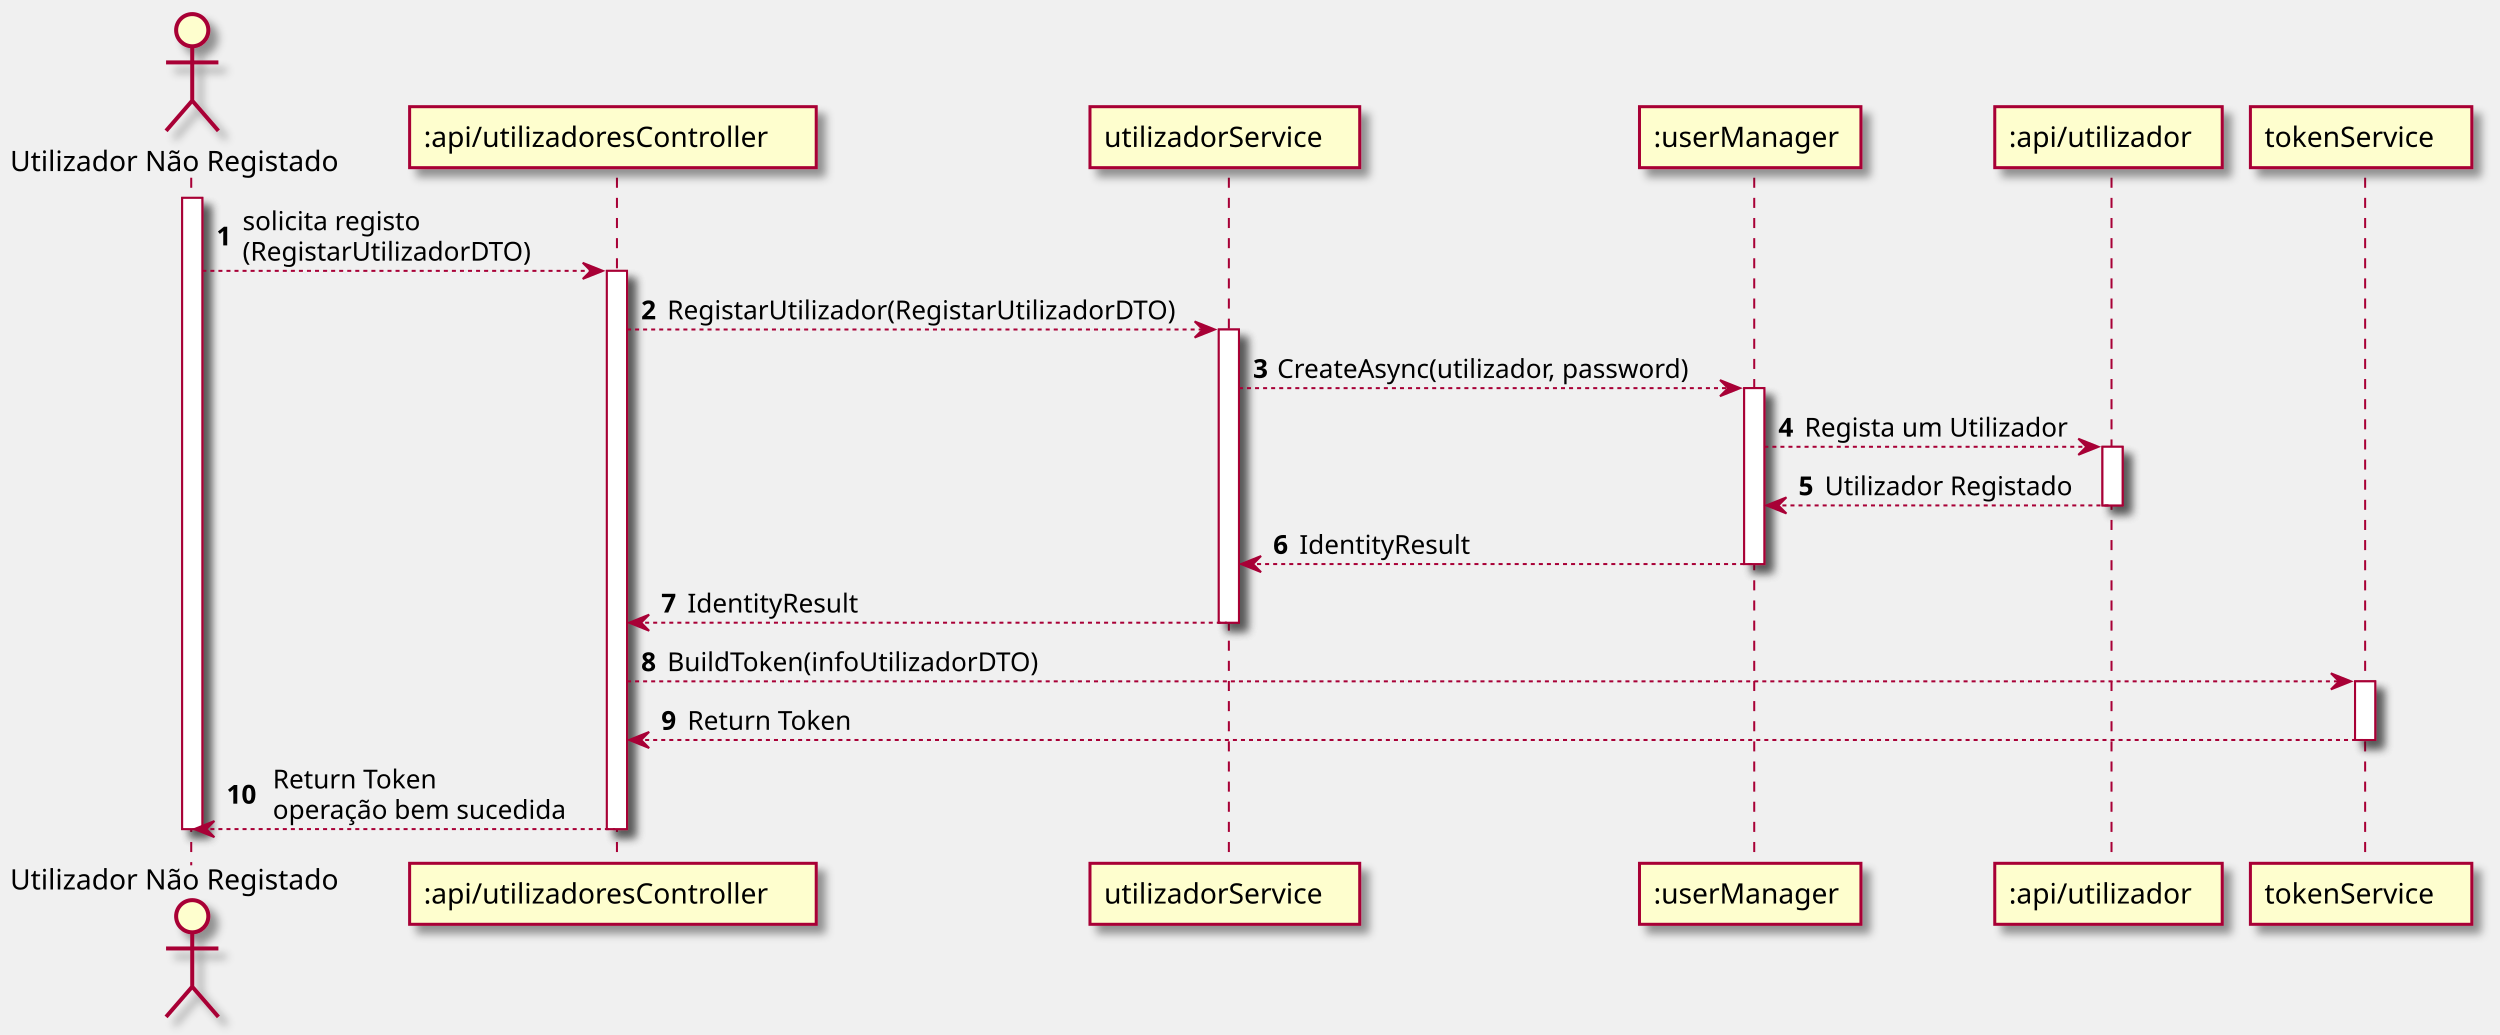
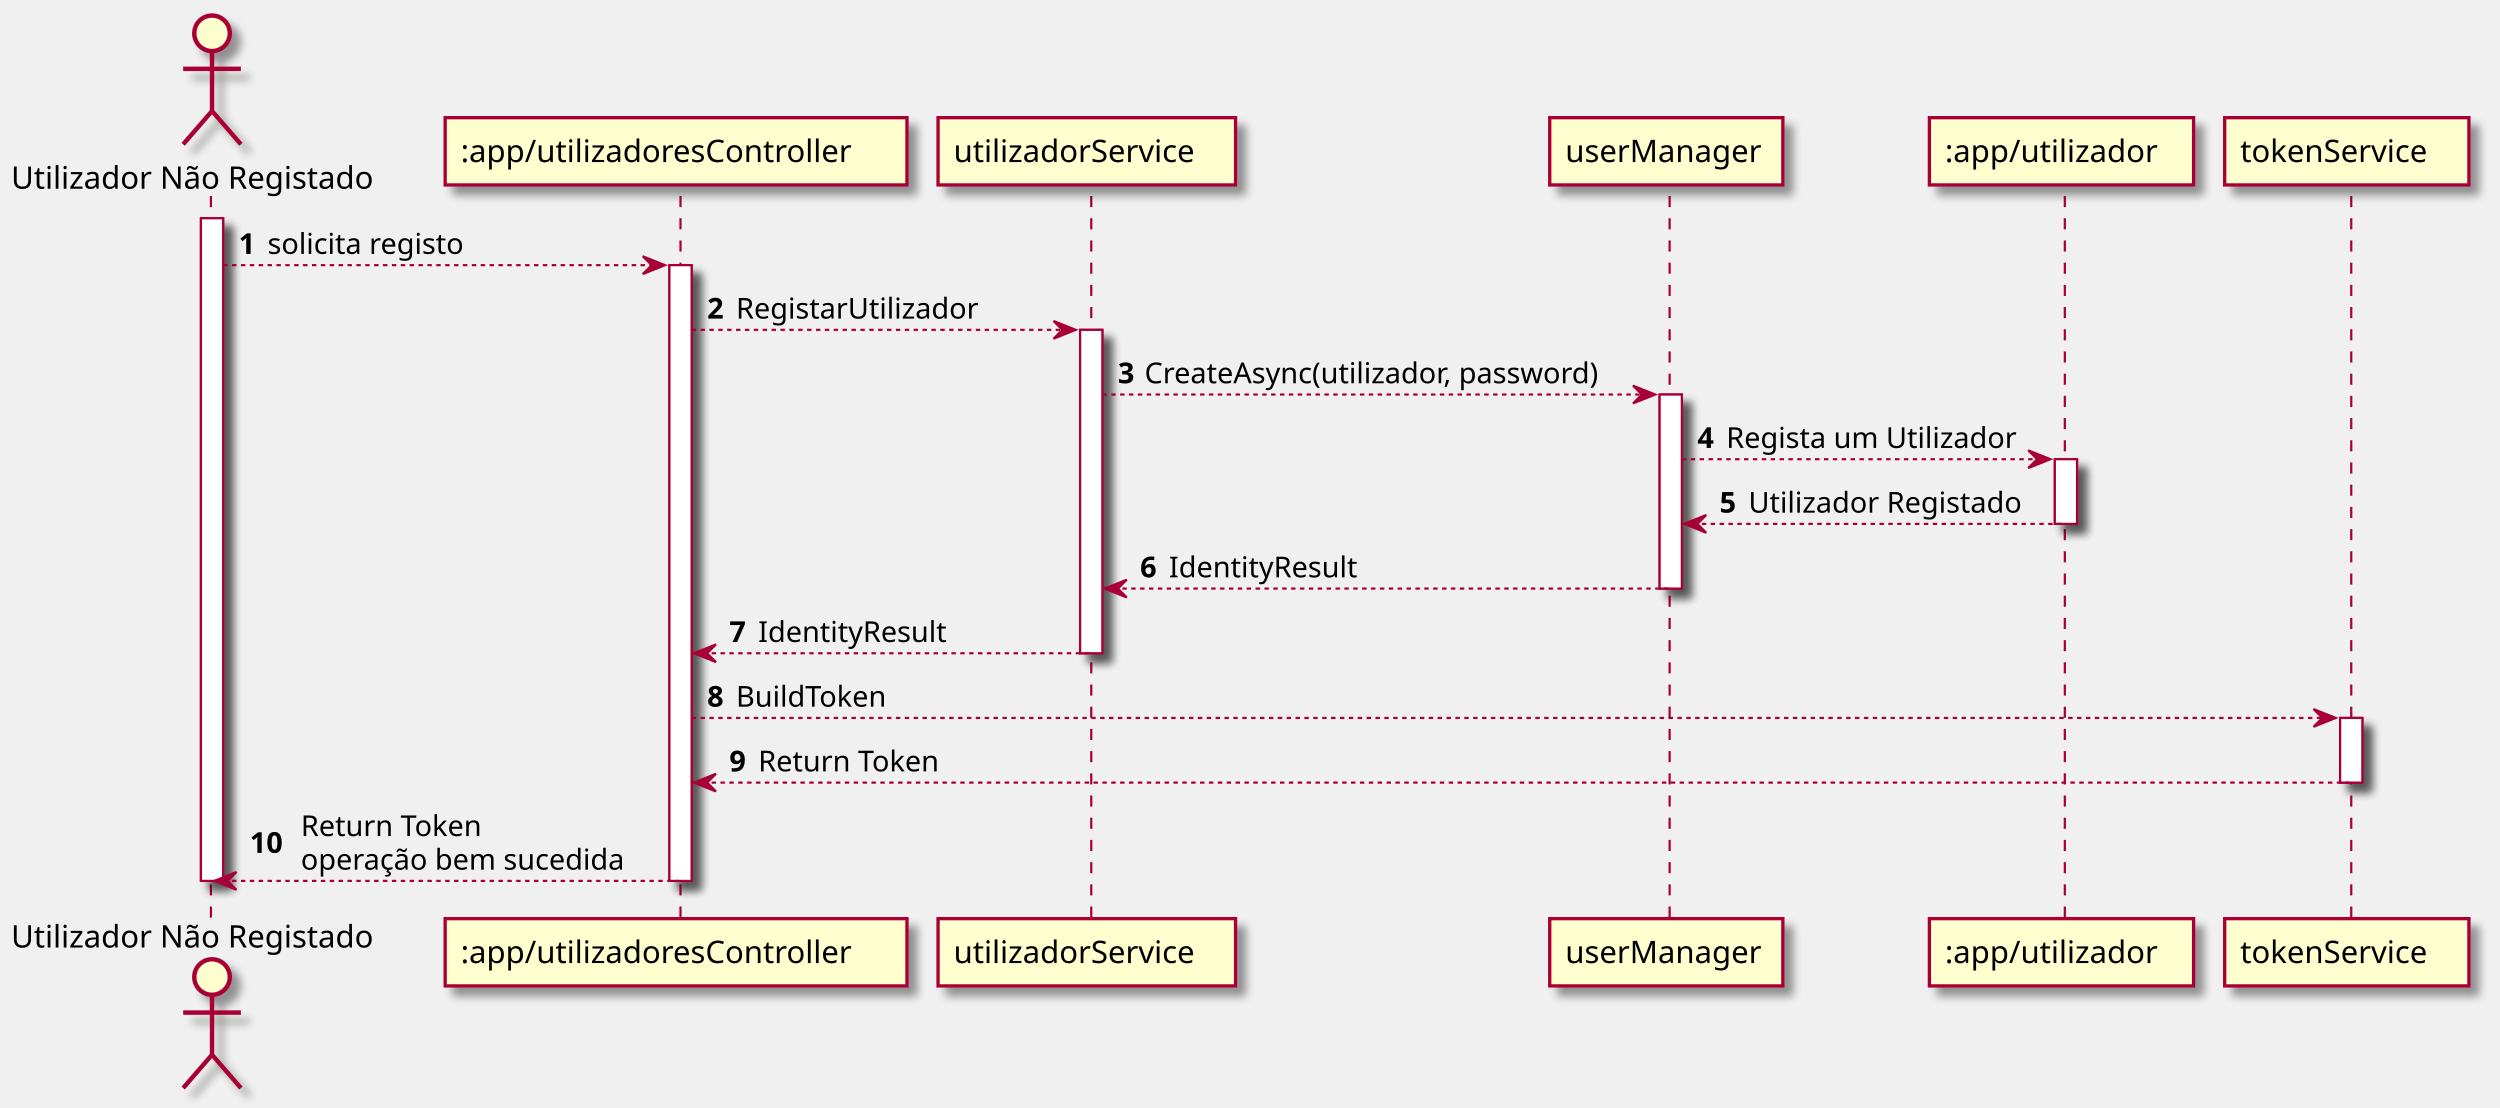
- <svg xmlns="http://www.w3.org/2000/svg" contentScriptType="application/ecmascript" contentStyleType="text/css" height="514px" preserveAspectRatio="none" style="width:1242px;height:514px;" version="1.1" viewBox="0 0 1242 514" width="1242px" zoomAndPan="magnify">
+ <svg xmlns="http://www.w3.org/2000/svg" contentScriptType="application/ecmascript" contentStyleType="text/css" height="499px" preserveAspectRatio="none" style="width:1126px;height:499px;" version="1.1" viewBox="0 0 1126 499" width="1126px" zoomAndPan="magnify">
  <defs>
-     <filter height="300%" id="foxe0lw5jrolh" width="300%" x="-1" y="-1">
+     <filter height="300%" id="fmeeaybenq8wi" width="300%" x="-1" y="-1">
      <feGaussianBlur result="blurOut" stdDeviation="2.0" />
      <feColorMatrix in="blurOut" result="blurOut2" type="matrix" values="0 0 0 0 0 0 0 0 0 0 0 0 0 0 0 0 0 0 .4 0" />
      <feOffset dx="4.0" dy="4.0" in="blurOut2" result="blurOut3" />
      <feBlend in="SourceGraphic" in2="blurOut3" mode="normal" />
    </filter>
  </defs>
  <g>
-     <rect fill="#FFFFFF" filter="url(#foxe0lw5jrolh)" height="313.594" style="stroke:#A80036;stroke-width:1.0;" width="10" x="90.5" y="98.297" />
-     <rect fill="#FFFFFF" filter="url(#foxe0lw5jrolh)" height="277.328" style="stroke:#A80036;stroke-width:1.0;" width="10" x="301.5" y="134.562" />
-     <rect fill="#FFFFFF" filter="url(#foxe0lw5jrolh)" height="145.664" style="stroke:#A80036;stroke-width:1.0;" width="10" x="605.5" y="163.695" />
-     <rect fill="#FFFFFF" filter="url(#foxe0lw5jrolh)" height="87.398" style="stroke:#A80036;stroke-width:1.0;" width="10" x="866.5" y="192.828" />
-     <rect fill="#FFFFFF" filter="url(#foxe0lw5jrolh)" height="29.133" style="stroke:#A80036;stroke-width:1.0;" width="10" x="1044.5" y="221.961" />
-     <rect fill="#FFFFFF" filter="url(#foxe0lw5jrolh)" height="29.133" style="stroke:#A80036;stroke-width:1.0;" width="10" x="1170" y="338.492" />
-     <line style="stroke:#A80036;stroke-width:1.0;stroke-dasharray:5.0,5.0;" x1="95" x2="95" y1="88.297" y2="429.891" />
-     <line style="stroke:#A80036;stroke-width:1.0;stroke-dasharray:5.0,5.0;" x1="306.5" x2="306.5" y1="88.297" y2="429.891" />
-     <line style="stroke:#A80036;stroke-width:1.0;stroke-dasharray:5.0,5.0;" x1="610.5" x2="610.5" y1="88.297" y2="429.891" />
-     <line style="stroke:#A80036;stroke-width:1.0;stroke-dasharray:5.0,5.0;" x1="871.5" x2="871.5" y1="88.297" y2="429.891" />
-     <line style="stroke:#A80036;stroke-width:1.0;stroke-dasharray:5.0,5.0;" x1="1049" x2="1049" y1="88.297" y2="429.891" />
-     <line style="stroke:#A80036;stroke-width:1.0;stroke-dasharray:5.0,5.0;" x1="1175" x2="1175" y1="88.297" y2="429.891" />
+     <rect fill="#FFFFFF" filter="url(#fmeeaybenq8wi)" height="298.461" style="stroke:#A80036;stroke-width:1.0;" width="10" x="90.5" y="98.297" />
+     <rect fill="#FFFFFF" filter="url(#fmeeaybenq8wi)" height="277.328" style="stroke:#A80036;stroke-width:1.0;" width="10" x="301.5" y="119.43" />
+     <rect fill="#FFFFFF" filter="url(#fmeeaybenq8wi)" height="145.664" style="stroke:#A80036;stroke-width:1.0;" width="10" x="486.5" y="148.562" />
+     <rect fill="#FFFFFF" filter="url(#fmeeaybenq8wi)" height="87.398" style="stroke:#A80036;stroke-width:1.0;" width="10" x="747.5" y="177.695" />
+     <rect fill="#FFFFFF" filter="url(#fmeeaybenq8wi)" height="29.133" style="stroke:#A80036;stroke-width:1.0;" width="10" x="925.5" y="206.828" />
+     <rect fill="#FFFFFF" filter="url(#fmeeaybenq8wi)" height="29.133" style="stroke:#A80036;stroke-width:1.0;" width="10" x="1054" y="323.359" />
+     <line style="stroke:#A80036;stroke-width:1.0;stroke-dasharray:5.0,5.0;" x1="95" x2="95" y1="88.297" y2="414.758" />
+     <line style="stroke:#A80036;stroke-width:1.0;stroke-dasharray:5.0,5.0;" x1="306.5" x2="306.5" y1="88.297" y2="414.758" />
+     <line style="stroke:#A80036;stroke-width:1.0;stroke-dasharray:5.0,5.0;" x1="491.5" x2="491.5" y1="88.297" y2="414.758" />
+     <line style="stroke:#A80036;stroke-width:1.0;stroke-dasharray:5.0,5.0;" x1="752" x2="752" y1="88.297" y2="414.758" />
+     <line style="stroke:#A80036;stroke-width:1.0;stroke-dasharray:5.0,5.0;" x1="930" x2="930" y1="88.297" y2="414.758" />
+     <line style="stroke:#A80036;stroke-width:1.0;stroke-dasharray:5.0,5.0;" x1="1059" x2="1059" y1="88.297" y2="414.758" />
    <text fill="#000000" font-family="sans-serif" font-size="14" lengthAdjust="spacing" textLength="175" x="5" y="84.995">Utilizador Não Registado</text>
-     <ellipse cx="95.5" cy="15" fill="#FEFECE" filter="url(#foxe0lw5jrolh)" rx="8" ry="8" style="stroke:#A80036;stroke-width:2.0;" />
-     <path d="M95.5,23 L95.5,50 M82.5,31 L108.5,31 M95.5,50 L82.5,65 M95.5,50 L108.5,65 " fill="none" filter="url(#foxe0lw5jrolh)" style="stroke:#A80036;stroke-width:2.0;" />
-     <text fill="#000000" font-family="sans-serif" font-size="14" lengthAdjust="spacing" textLength="175" x="5" y="441.886">Utilizador Não Registado</text>
-     <ellipse cx="95.5" cy="455.188" fill="#FEFECE" filter="url(#foxe0lw5jrolh)" rx="8" ry="8" style="stroke:#A80036;stroke-width:2.0;" />
-     <path d="M95.5,463.188 L95.5,490.188 M82.5,471.188 L108.5,471.188 M95.5,490.188 L82.5,505.188 M95.5,490.188 L108.5,505.188 " fill="none" filter="url(#foxe0lw5jrolh)" style="stroke:#A80036;stroke-width:2.0;" />
-     <rect fill="#FEFECE" filter="url(#foxe0lw5jrolh)" height="30.297" style="stroke:#A80036;stroke-width:1.5;" width="202" x="203.5" y="53" />
-     <text fill="#000000" font-family="sans-serif" font-size="14" lengthAdjust="spacing" textLength="188" x="210.5" y="72.995">:api/utilizadoresController</text>
-     <rect fill="#FEFECE" filter="url(#foxe0lw5jrolh)" height="30.297" style="stroke:#A80036;stroke-width:1.5;" width="202" x="203.5" y="428.891" />
-     <text fill="#000000" font-family="sans-serif" font-size="14" lengthAdjust="spacing" textLength="188" x="210.5" y="448.886">:api/utilizadoresController</text>
-     <rect fill="#FEFECE" filter="url(#foxe0lw5jrolh)" height="30.297" style="stroke:#A80036;stroke-width:1.5;" width="134" x="541.5" y="53" />
-     <text fill="#000000" font-family="sans-serif" font-size="14" lengthAdjust="spacing" textLength="120" x="548.5" y="72.995">utilizadorService</text>
-     <rect fill="#FEFECE" filter="url(#foxe0lw5jrolh)" height="30.297" style="stroke:#A80036;stroke-width:1.5;" width="134" x="541.5" y="428.891" />
-     <text fill="#000000" font-family="sans-serif" font-size="14" lengthAdjust="spacing" textLength="120" x="548.5" y="448.886">utilizadorService</text>
-     <rect fill="#FEFECE" filter="url(#foxe0lw5jrolh)" height="30.297" style="stroke:#A80036;stroke-width:1.5;" width="110" x="814.5" y="53" />
-     <text fill="#000000" font-family="sans-serif" font-size="14" lengthAdjust="spacing" textLength="96" x="821.5" y="72.995">:userManager</text>
-     <rect fill="#FEFECE" filter="url(#foxe0lw5jrolh)" height="30.297" style="stroke:#A80036;stroke-width:1.5;" width="110" x="814.5" y="428.891" />
-     <text fill="#000000" font-family="sans-serif" font-size="14" lengthAdjust="spacing" textLength="96" x="821.5" y="448.886">:userManager</text>
-     <rect fill="#FEFECE" filter="url(#foxe0lw5jrolh)" height="30.297" style="stroke:#A80036;stroke-width:1.5;" width="113" x="991" y="53" />
-     <text fill="#000000" font-family="sans-serif" font-size="14" lengthAdjust="spacing" textLength="99" x="998" y="72.995">:api/utilizador</text>
-     <rect fill="#FEFECE" filter="url(#foxe0lw5jrolh)" height="30.297" style="stroke:#A80036;stroke-width:1.5;" width="113" x="991" y="428.891" />
-     <text fill="#000000" font-family="sans-serif" font-size="14" lengthAdjust="spacing" textLength="99" x="998" y="448.886">:api/utilizador</text>
-     <rect fill="#FEFECE" filter="url(#foxe0lw5jrolh)" height="30.297" style="stroke:#A80036;stroke-width:1.5;" width="110" x="1118" y="53" />
-     <text fill="#000000" font-family="sans-serif" font-size="14" lengthAdjust="spacing" textLength="96" x="1125" y="72.995">tokenService</text>
-     <rect fill="#FEFECE" filter="url(#foxe0lw5jrolh)" height="30.297" style="stroke:#A80036;stroke-width:1.5;" width="110" x="1118" y="428.891" />
-     <text fill="#000000" font-family="sans-serif" font-size="14" lengthAdjust="spacing" textLength="96" x="1125" y="448.886">tokenService</text>
-     <rect fill="#FFFFFF" filter="url(#foxe0lw5jrolh)" height="313.594" style="stroke:#A80036;stroke-width:1.0;" width="10" x="90.5" y="98.297" />
-     <rect fill="#FFFFFF" filter="url(#foxe0lw5jrolh)" height="277.328" style="stroke:#A80036;stroke-width:1.0;" width="10" x="301.5" y="134.562" />
-     <rect fill="#FFFFFF" filter="url(#foxe0lw5jrolh)" height="145.664" style="stroke:#A80036;stroke-width:1.0;" width="10" x="605.5" y="163.695" />
-     <rect fill="#FFFFFF" filter="url(#foxe0lw5jrolh)" height="87.398" style="stroke:#A80036;stroke-width:1.0;" width="10" x="866.5" y="192.828" />
-     <rect fill="#FFFFFF" filter="url(#foxe0lw5jrolh)" height="29.133" style="stroke:#A80036;stroke-width:1.0;" width="10" x="1044.5" y="221.961" />
-     <rect fill="#FFFFFF" filter="url(#foxe0lw5jrolh)" height="29.133" style="stroke:#A80036;stroke-width:1.0;" width="10" x="1170" y="338.492" />
-     <polygon fill="#A80036" points="289.5,130.562,299.5,134.562,289.5,138.562,293.5,134.562" style="stroke:#A80036;stroke-width:1.0;" />
-     <line style="stroke:#A80036;stroke-width:1.0;stroke-dasharray:2.0,2.0;" x1="100.5" x2="295.5" y1="134.562" y2="134.562" />
-     <text fill="#000000" font-family="sans-serif" font-size="13" font-weight="bold" lengthAdjust="spacing" textLength="9" x="107.5" y="121.93">1</text>
+     <ellipse cx="95.5" cy="15" fill="#FEFECE" filter="url(#fmeeaybenq8wi)" rx="8" ry="8" style="stroke:#A80036;stroke-width:2.0;" />
+     <path d="M95.5,23 L95.5,50 M82.5,31 L108.5,31 M95.5,50 L82.5,65 M95.5,50 L108.5,65 " fill="none" filter="url(#fmeeaybenq8wi)" style="stroke:#A80036;stroke-width:2.0;" />
+     <text fill="#000000" font-family="sans-serif" font-size="14" lengthAdjust="spacing" textLength="175" x="5" y="426.753">Utilizador Não Registado</text>
+     <ellipse cx="95.5" cy="440.055" fill="#FEFECE" filter="url(#fmeeaybenq8wi)" rx="8" ry="8" style="stroke:#A80036;stroke-width:2.0;" />
+     <path d="M95.5,448.055 L95.5,475.055 M82.5,456.055 L108.5,456.055 M95.5,475.055 L82.5,490.055 M95.5,475.055 L108.5,490.055 " fill="none" filter="url(#fmeeaybenq8wi)" style="stroke:#A80036;stroke-width:2.0;" />
+     <rect fill="#FEFECE" filter="url(#fmeeaybenq8wi)" height="30.297" style="stroke:#A80036;stroke-width:1.5;" width="208" x="200.5" y="53" />
+     <text fill="#000000" font-family="sans-serif" font-size="14" lengthAdjust="spacing" textLength="194" x="207.5" y="72.995">:app/utilizadoresController</text>
+     <rect fill="#FEFECE" filter="url(#fmeeaybenq8wi)" height="30.297" style="stroke:#A80036;stroke-width:1.5;" width="208" x="200.5" y="413.758" />
+     <text fill="#000000" font-family="sans-serif" font-size="14" lengthAdjust="spacing" textLength="194" x="207.5" y="433.753">:app/utilizadoresController</text>
+     <rect fill="#FEFECE" filter="url(#fmeeaybenq8wi)" height="30.297" style="stroke:#A80036;stroke-width:1.5;" width="134" x="422.5" y="53" />
+     <text fill="#000000" font-family="sans-serif" font-size="14" lengthAdjust="spacing" textLength="120" x="429.5" y="72.995">utilizadorService</text>
+     <rect fill="#FEFECE" filter="url(#fmeeaybenq8wi)" height="30.297" style="stroke:#A80036;stroke-width:1.5;" width="134" x="422.5" y="413.758" />
+     <text fill="#000000" font-family="sans-serif" font-size="14" lengthAdjust="spacing" textLength="120" x="429.5" y="433.753">utilizadorService</text>
+     <rect fill="#FEFECE" filter="url(#fmeeaybenq8wi)" height="30.297" style="stroke:#A80036;stroke-width:1.5;" width="105" x="698" y="53" />
+     <text fill="#000000" font-family="sans-serif" font-size="14" lengthAdjust="spacing" textLength="91" x="705" y="72.995">userManager</text>
+     <rect fill="#FEFECE" filter="url(#fmeeaybenq8wi)" height="30.297" style="stroke:#A80036;stroke-width:1.5;" width="105" x="698" y="413.758" />
+     <text fill="#000000" font-family="sans-serif" font-size="14" lengthAdjust="spacing" textLength="91" x="705" y="433.753">userManager</text>
+     <rect fill="#FEFECE" filter="url(#fmeeaybenq8wi)" height="30.297" style="stroke:#A80036;stroke-width:1.5;" width="119" x="869" y="53" />
+     <text fill="#000000" font-family="sans-serif" font-size="14" lengthAdjust="spacing" textLength="105" x="876" y="72.995">:app/utilizador</text>
+     <rect fill="#FEFECE" filter="url(#fmeeaybenq8wi)" height="30.297" style="stroke:#A80036;stroke-width:1.5;" width="119" x="869" y="413.758" />
+     <text fill="#000000" font-family="sans-serif" font-size="14" lengthAdjust="spacing" textLength="105" x="876" y="433.753">:app/utilizador</text>
+     <rect fill="#FEFECE" filter="url(#fmeeaybenq8wi)" height="30.297" style="stroke:#A80036;stroke-width:1.5;" width="110" x="1002" y="53" />
+     <text fill="#000000" font-family="sans-serif" font-size="14" lengthAdjust="spacing" textLength="96" x="1009" y="72.995">tokenService</text>
+     <rect fill="#FEFECE" filter="url(#fmeeaybenq8wi)" height="30.297" style="stroke:#A80036;stroke-width:1.5;" width="110" x="1002" y="413.758" />
+     <text fill="#000000" font-family="sans-serif" font-size="14" lengthAdjust="spacing" textLength="96" x="1009" y="433.753">tokenService</text>
+     <rect fill="#FFFFFF" filter="url(#fmeeaybenq8wi)" height="298.461" style="stroke:#A80036;stroke-width:1.0;" width="10" x="90.5" y="98.297" />
+     <rect fill="#FFFFFF" filter="url(#fmeeaybenq8wi)" height="277.328" style="stroke:#A80036;stroke-width:1.0;" width="10" x="301.5" y="119.43" />
+     <rect fill="#FFFFFF" filter="url(#fmeeaybenq8wi)" height="145.664" style="stroke:#A80036;stroke-width:1.0;" width="10" x="486.5" y="148.562" />
+     <rect fill="#FFFFFF" filter="url(#fmeeaybenq8wi)" height="87.398" style="stroke:#A80036;stroke-width:1.0;" width="10" x="747.5" y="177.695" />
+     <rect fill="#FFFFFF" filter="url(#fmeeaybenq8wi)" height="29.133" style="stroke:#A80036;stroke-width:1.0;" width="10" x="925.5" y="206.828" />
+     <rect fill="#FFFFFF" filter="url(#fmeeaybenq8wi)" height="29.133" style="stroke:#A80036;stroke-width:1.0;" width="10" x="1054" y="323.359" />
+     <polygon fill="#A80036" points="289.5,115.43,299.5,119.43,289.5,123.43,293.5,119.43" style="stroke:#A80036;stroke-width:1.0;" />
+     <line style="stroke:#A80036;stroke-width:1.0;stroke-dasharray:2.0,2.0;" x1="100.5" x2="295.5" y1="119.43" y2="119.43" />
+     <text fill="#000000" font-family="sans-serif" font-size="13" font-weight="bold" lengthAdjust="spacing" textLength="9" x="107.5" y="114.364">1</text>
    <text fill="#000000" font-family="sans-serif" font-size="13" lengthAdjust="spacing" textLength="92" x="120.5" y="114.364">solicita registo</text>
-     <text fill="#000000" font-family="sans-serif" font-size="13" lengthAdjust="spacing" textLength="150" x="120.5" y="129.497">(RegistarUtilizadorDTO)</text>
-     <polygon fill="#A80036" points="593.5,159.695,603.5,163.695,593.5,167.695,597.5,163.695" style="stroke:#A80036;stroke-width:1.0;" />
-     <line style="stroke:#A80036;stroke-width:1.0;stroke-dasharray:2.0,2.0;" x1="311.5" x2="599.5" y1="163.695" y2="163.695" />
-     <text fill="#000000" font-family="sans-serif" font-size="13" font-weight="bold" lengthAdjust="spacing" textLength="9" x="318.5" y="158.629">2</text>
-     <text fill="#000000" font-family="sans-serif" font-size="13" lengthAdjust="spacing" textLength="262" x="331.5" y="158.629">RegistarUtilizador(RegistarUtilizadorDTO)</text>
-     <polygon fill="#A80036" points="854.5,188.828,864.5,192.828,854.5,196.828,858.5,192.828" style="stroke:#A80036;stroke-width:1.0;" />
-     <line style="stroke:#A80036;stroke-width:1.0;stroke-dasharray:2.0,2.0;" x1="615.5" x2="860.5" y1="192.828" y2="192.828" />
-     <text fill="#000000" font-family="sans-serif" font-size="13" font-weight="bold" lengthAdjust="spacing" textLength="8" x="622.5" y="187.762">3</text>
-     <text fill="#000000" font-family="sans-serif" font-size="13" lengthAdjust="spacing" textLength="220" x="634.5" y="187.762">CreateAsync(utilizador, password)</text>
-     <polygon fill="#A80036" points="1032.5,217.961,1042.5,221.961,1032.5,225.961,1036.5,221.961" style="stroke:#A80036;stroke-width:1.0;" />
-     <line style="stroke:#A80036;stroke-width:1.0;stroke-dasharray:2.0,2.0;" x1="876.5" x2="1038.5" y1="221.961" y2="221.961" />
-     <text fill="#000000" font-family="sans-serif" font-size="13" font-weight="bold" lengthAdjust="spacing" textLength="9" x="883.5" y="216.895">4</text>
-     <text fill="#000000" font-family="sans-serif" font-size="13" lengthAdjust="spacing" textLength="136" x="896.5" y="216.895">Regista um Utilizador</text>
-     <polygon fill="#A80036" points="887.5,247.094,877.5,251.094,887.5,255.094,883.5,251.094" style="stroke:#A80036;stroke-width:1.0;" />
-     <line style="stroke:#A80036;stroke-width:1.0;stroke-dasharray:2.0,2.0;" x1="881.5" x2="1048.5" y1="251.094" y2="251.094" />
-     <text fill="#000000" font-family="sans-serif" font-size="13" font-weight="bold" lengthAdjust="spacing" textLength="9" x="893.5" y="246.028">5</text>
-     <text fill="#000000" font-family="sans-serif" font-size="13" lengthAdjust="spacing" textLength="127" x="906.5" y="246.028">Utilizador Registado</text>
-     <polygon fill="#A80036" points="626.5,276.227,616.5,280.227,626.5,284.227,622.5,280.227" style="stroke:#A80036;stroke-width:1.0;" />
-     <line style="stroke:#A80036;stroke-width:1.0;stroke-dasharray:2.0,2.0;" x1="620.5" x2="870.5" y1="280.227" y2="280.227" />
-     <text fill="#000000" font-family="sans-serif" font-size="13" font-weight="bold" lengthAdjust="spacing" textLength="9" x="632.5" y="275.161">6</text>
-     <text fill="#000000" font-family="sans-serif" font-size="13" lengthAdjust="spacing" textLength="88" x="645.5" y="275.161">IdentityResult</text>
-     <polygon fill="#A80036" points="322.5,305.359,312.5,309.359,322.5,313.359,318.5,309.359" style="stroke:#A80036;stroke-width:1.0;" />
-     <line style="stroke:#A80036;stroke-width:1.0;stroke-dasharray:2.0,2.0;" x1="316.5" x2="609.5" y1="309.359" y2="309.359" />
-     <text fill="#000000" font-family="sans-serif" font-size="13" font-weight="bold" lengthAdjust="spacing" textLength="9" x="328.5" y="304.293">7</text>
-     <text fill="#000000" font-family="sans-serif" font-size="13" lengthAdjust="spacing" textLength="88" x="341.5" y="304.293">IdentityResult</text>
-     <polygon fill="#A80036" points="1158,334.492,1168,338.492,1158,342.492,1162,338.492" style="stroke:#A80036;stroke-width:1.0;" />
-     <line style="stroke:#A80036;stroke-width:1.0;stroke-dasharray:2.0,2.0;" x1="311.5" x2="1164" y1="338.492" y2="338.492" />
-     <text fill="#000000" font-family="sans-serif" font-size="13" font-weight="bold" lengthAdjust="spacing" textLength="9" x="318.5" y="333.426">8</text>
-     <text fill="#000000" font-family="sans-serif" font-size="13" lengthAdjust="spacing" textLength="190" x="331.5" y="333.426">BuildToken(infoUtilizadorDTO)</text>
-     <polygon fill="#A80036" points="322.5,363.625,312.5,367.625,322.5,371.625,318.5,367.625" style="stroke:#A80036;stroke-width:1.0;" />
-     <line style="stroke:#A80036;stroke-width:1.0;stroke-dasharray:2.0,2.0;" x1="316.5" x2="1174" y1="367.625" y2="367.625" />
-     <text fill="#000000" font-family="sans-serif" font-size="13" font-weight="bold" lengthAdjust="spacing" textLength="9" x="328.5" y="362.559">9</text>
-     <text fill="#000000" font-family="sans-serif" font-size="13" lengthAdjust="spacing" textLength="86" x="341.5" y="362.559">Return Token</text>
-     <polygon fill="#A80036" points="106.5,407.891,96.5,411.891,106.5,415.891,102.5,411.891" style="stroke:#A80036;stroke-width:1.0;" />
-     <line style="stroke:#A80036;stroke-width:1.0;stroke-dasharray:2.0,2.0;" x1="100.5" x2="305.5" y1="411.891" y2="411.891" />
-     <text fill="#000000" font-family="sans-serif" font-size="13" font-weight="bold" lengthAdjust="spacing" textLength="19" x="112.5" y="399.258">10</text>
-     <text fill="#000000" font-family="sans-serif" font-size="13" lengthAdjust="spacing" textLength="86" x="135.5" y="391.692">Return Token</text>
-     <text fill="#000000" font-family="sans-serif" font-size="13" lengthAdjust="spacing" textLength="154" x="135.5" y="406.825">operação bem sucedida</text>
+     <polygon fill="#A80036" points="474.5,144.562,484.5,148.562,474.5,152.562,478.5,148.562" style="stroke:#A80036;stroke-width:1.0;" />
+     <line style="stroke:#A80036;stroke-width:1.0;stroke-dasharray:2.0,2.0;" x1="311.5" x2="480.5" y1="148.562" y2="148.562" />
+     <text fill="#000000" font-family="sans-serif" font-size="13" font-weight="bold" lengthAdjust="spacing" textLength="9" x="318.5" y="143.497">2</text>
+     <text fill="#000000" font-family="sans-serif" font-size="13" lengthAdjust="spacing" textLength="112" x="331.5" y="143.497">RegistarUtilizador</text>
+     <polygon fill="#A80036" points="735.5,173.695,745.5,177.695,735.5,181.695,739.5,177.695" style="stroke:#A80036;stroke-width:1.0;" />
+     <line style="stroke:#A80036;stroke-width:1.0;stroke-dasharray:2.0,2.0;" x1="496.5" x2="741.5" y1="177.695" y2="177.695" />
+     <text fill="#000000" font-family="sans-serif" font-size="13" font-weight="bold" lengthAdjust="spacing" textLength="8" x="503.5" y="172.629">3</text>
+     <text fill="#000000" font-family="sans-serif" font-size="13" lengthAdjust="spacing" textLength="220" x="515.5" y="172.629">CreateAsync(utilizador, password)</text>
+     <polygon fill="#A80036" points="913.5,202.828,923.5,206.828,913.5,210.828,917.5,206.828" style="stroke:#A80036;stroke-width:1.0;" />
+     <line style="stroke:#A80036;stroke-width:1.0;stroke-dasharray:2.0,2.0;" x1="757.5" x2="919.5" y1="206.828" y2="206.828" />
+     <text fill="#000000" font-family="sans-serif" font-size="13" font-weight="bold" lengthAdjust="spacing" textLength="9" x="764.5" y="201.762">4</text>
+     <text fill="#000000" font-family="sans-serif" font-size="13" lengthAdjust="spacing" textLength="136" x="777.5" y="201.762">Regista um Utilizador</text>
+     <polygon fill="#A80036" points="768.5,231.961,758.5,235.961,768.5,239.961,764.5,235.961" style="stroke:#A80036;stroke-width:1.0;" />
+     <line style="stroke:#A80036;stroke-width:1.0;stroke-dasharray:2.0,2.0;" x1="762.5" x2="929.5" y1="235.961" y2="235.961" />
+     <text fill="#000000" font-family="sans-serif" font-size="13" font-weight="bold" lengthAdjust="spacing" textLength="9" x="774.5" y="230.895">5</text>
+     <text fill="#000000" font-family="sans-serif" font-size="13" lengthAdjust="spacing" textLength="127" x="787.5" y="230.895">Utilizador Registado</text>
+     <polygon fill="#A80036" points="507.5,261.094,497.5,265.094,507.5,269.094,503.5,265.094" style="stroke:#A80036;stroke-width:1.0;" />
+     <line style="stroke:#A80036;stroke-width:1.0;stroke-dasharray:2.0,2.0;" x1="501.5" x2="751.5" y1="265.094" y2="265.094" />
+     <text fill="#000000" font-family="sans-serif" font-size="13" font-weight="bold" lengthAdjust="spacing" textLength="9" x="513.5" y="260.028">6</text>
+     <text fill="#000000" font-family="sans-serif" font-size="13" lengthAdjust="spacing" textLength="88" x="526.5" y="260.028">IdentityResult</text>
+     <polygon fill="#A80036" points="322.5,290.227,312.5,294.227,322.5,298.227,318.5,294.227" style="stroke:#A80036;stroke-width:1.0;" />
+     <line style="stroke:#A80036;stroke-width:1.0;stroke-dasharray:2.0,2.0;" x1="316.5" x2="490.5" y1="294.227" y2="294.227" />
+     <text fill="#000000" font-family="sans-serif" font-size="13" font-weight="bold" lengthAdjust="spacing" textLength="9" x="328.5" y="289.161">7</text>
+     <text fill="#000000" font-family="sans-serif" font-size="13" lengthAdjust="spacing" textLength="88" x="341.5" y="289.161">IdentityResult</text>
+     <polygon fill="#A80036" points="1042,319.359,1052,323.359,1042,327.359,1046,323.359" style="stroke:#A80036;stroke-width:1.0;" />
+     <line style="stroke:#A80036;stroke-width:1.0;stroke-dasharray:2.0,2.0;" x1="311.5" x2="1048" y1="323.359" y2="323.359" />
+     <text fill="#000000" font-family="sans-serif" font-size="13" font-weight="bold" lengthAdjust="spacing" textLength="9" x="318.5" y="318.293">8</text>
+     <text fill="#000000" font-family="sans-serif" font-size="13" lengthAdjust="spacing" textLength="69" x="331.5" y="318.293">BuildToken</text>
+     <polygon fill="#A80036" points="322.5,348.492,312.5,352.492,322.5,356.492,318.5,352.492" style="stroke:#A80036;stroke-width:1.0;" />
+     <line style="stroke:#A80036;stroke-width:1.0;stroke-dasharray:2.0,2.0;" x1="316.5" x2="1058" y1="352.492" y2="352.492" />
+     <text fill="#000000" font-family="sans-serif" font-size="13" font-weight="bold" lengthAdjust="spacing" textLength="9" x="328.5" y="347.426">9</text>
+     <text fill="#000000" font-family="sans-serif" font-size="13" lengthAdjust="spacing" textLength="86" x="341.5" y="347.426">Return Token</text>
+     <polygon fill="#A80036" points="106.5,392.758,96.5,396.758,106.5,400.758,102.5,396.758" style="stroke:#A80036;stroke-width:1.0;" />
+     <line style="stroke:#A80036;stroke-width:1.0;stroke-dasharray:2.0,2.0;" x1="100.5" x2="305.5" y1="396.758" y2="396.758" />
+     <text fill="#000000" font-family="sans-serif" font-size="13" font-weight="bold" lengthAdjust="spacing" textLength="19" x="112.5" y="384.125">10</text>
+     <text fill="#000000" font-family="sans-serif" font-size="13" lengthAdjust="spacing" textLength="86" x="135.5" y="376.559">Return Token</text>
+     <text fill="#000000" font-family="sans-serif" font-size="13" lengthAdjust="spacing" textLength="154" x="135.5" y="391.692">operação bem sucedida</text>
  </g>
</svg>
